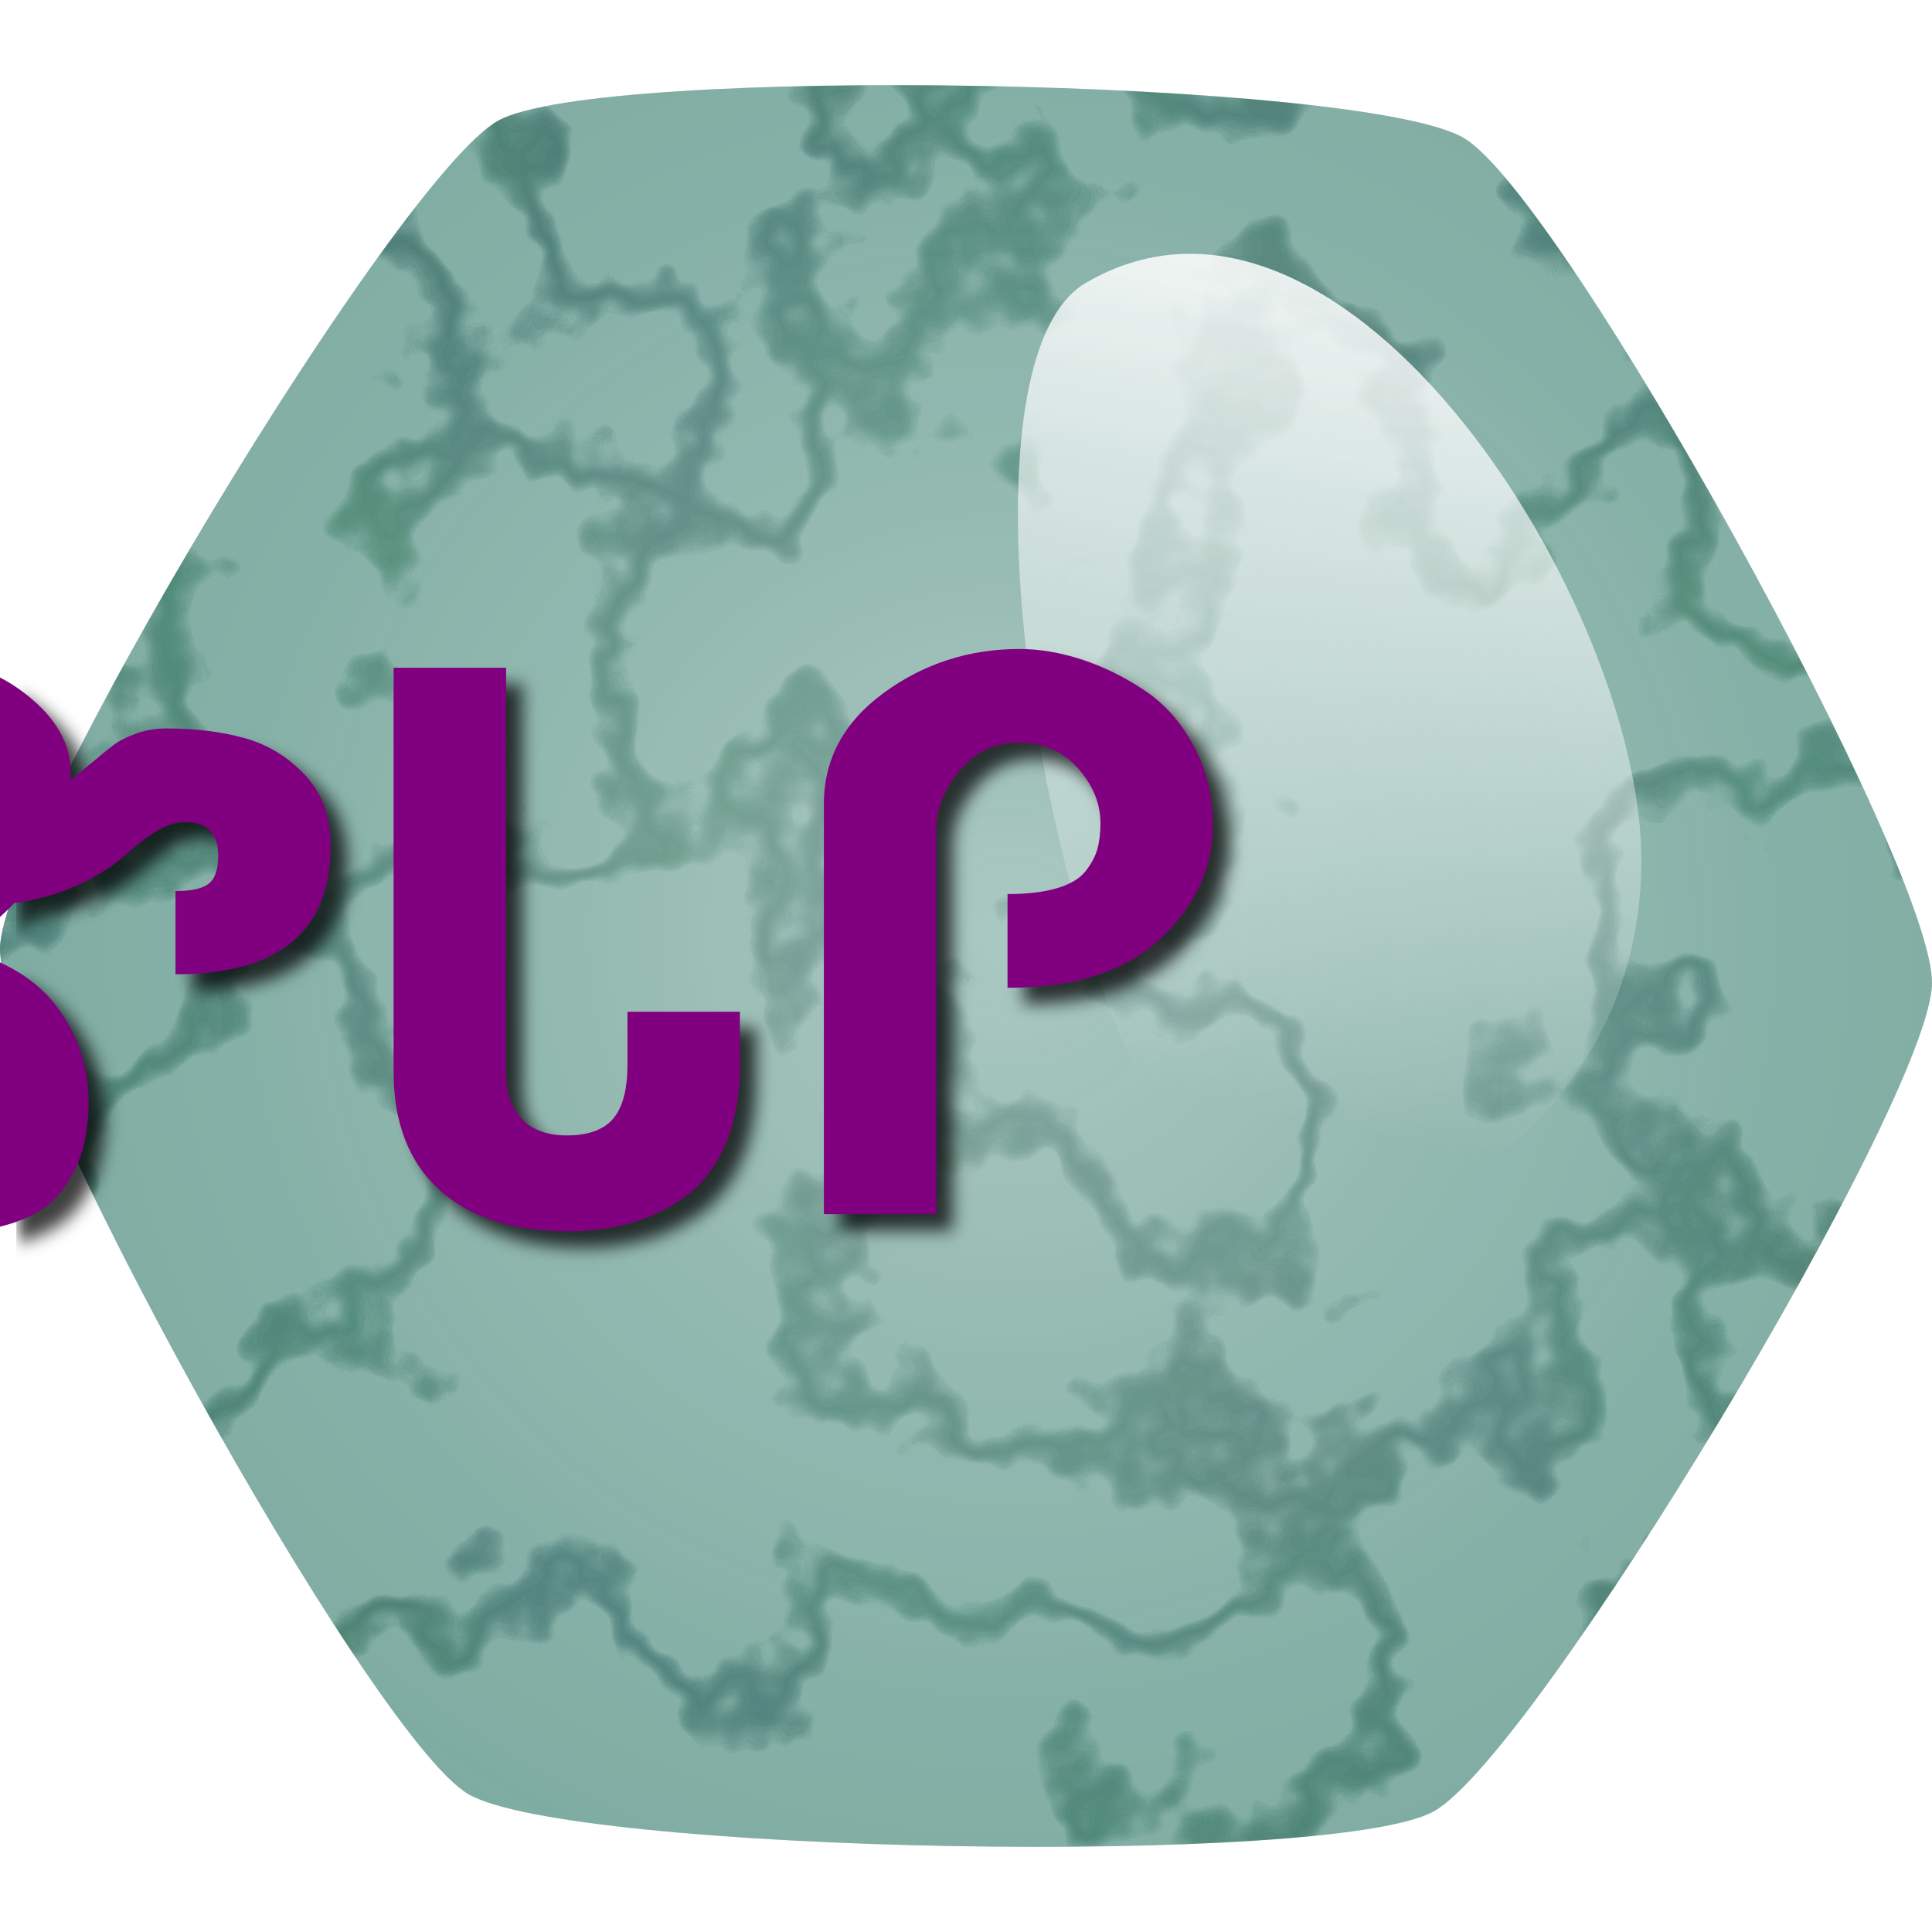
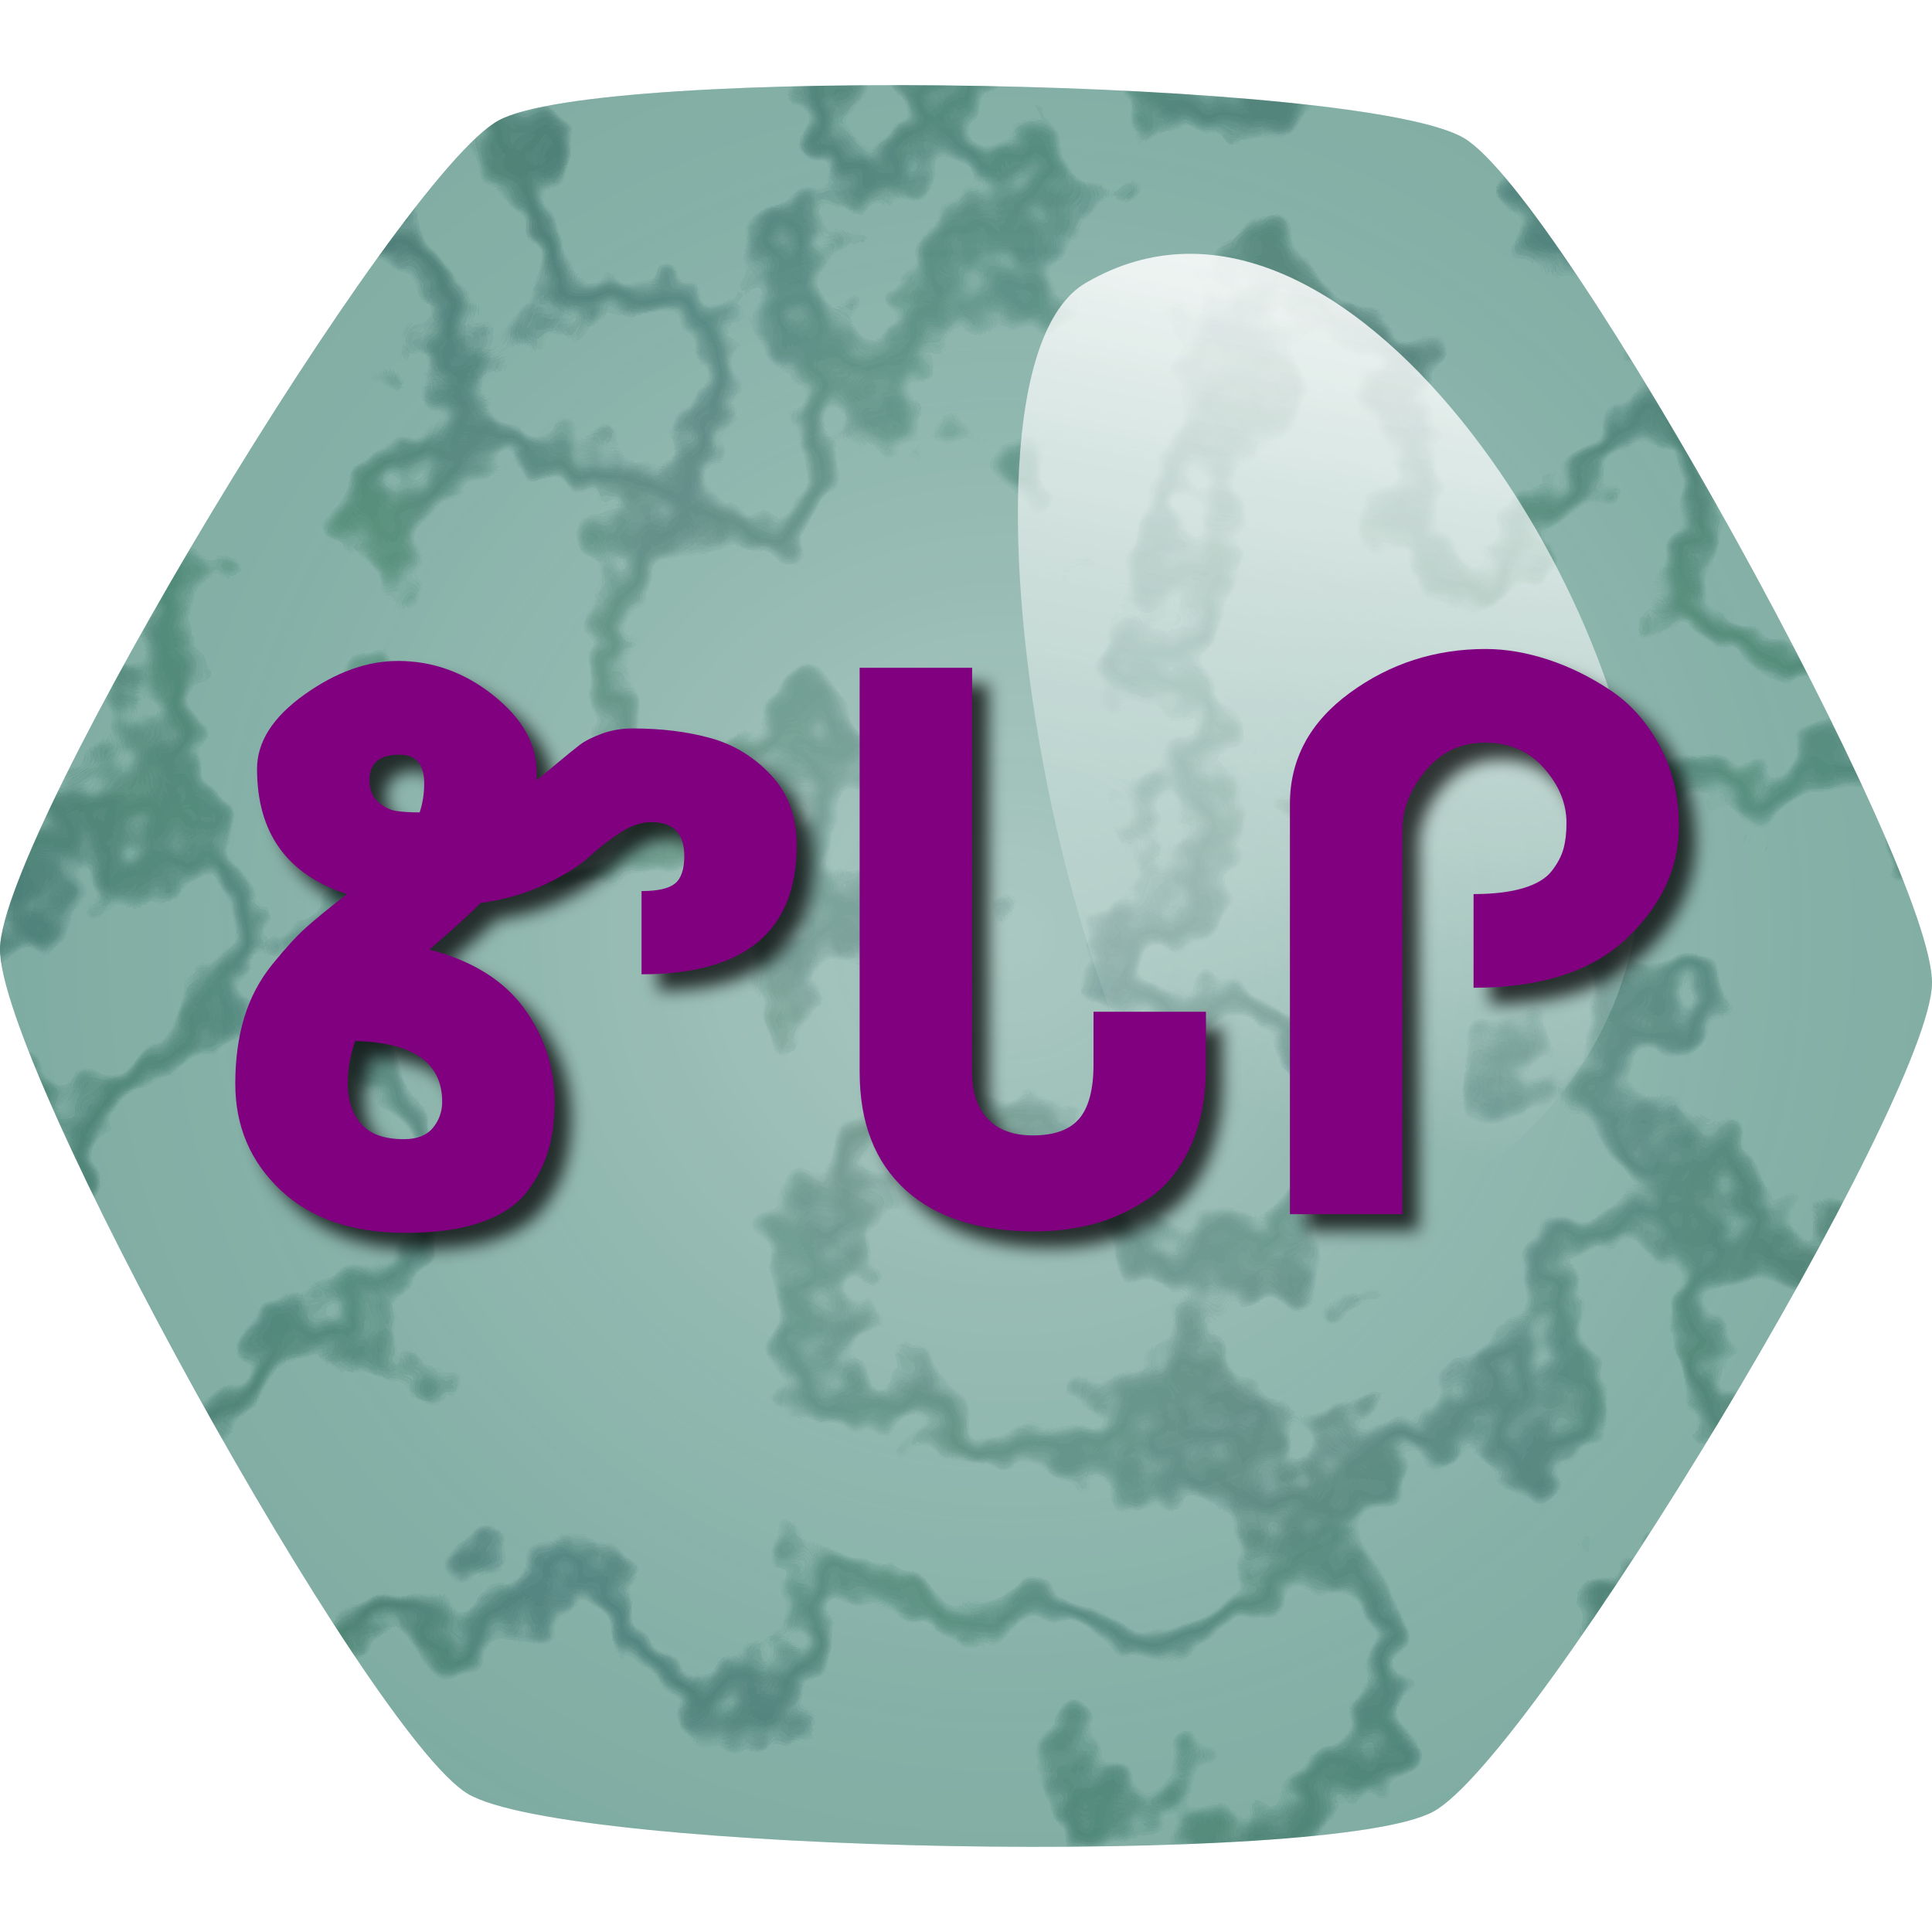
- <svg xmlns="http://www.w3.org/2000/svg" xmlns:xlink="http://www.w3.org/1999/xlink" width="512" height="512" id="svg2" version="1.1" viewBox="0 0 512 512">
+ <svg xmlns="http://www.w3.org/2000/svg" xmlns:xlink="http://www.w3.org/1999/xlink" width="546.133" height="546.133" id="svg2" version="1.1" viewBox="0 0 512 512">
  <defs id="defs4">
    <radialGradient r="87.175" gradientTransform="matrix(1,0,0,0.99487,0,1.6715)" cx="685.77" cy="192.19" gradientUnits="userSpaceOnUse" id="radialGradient5810">
      <stop offset="0" stop-color="#f8da48" id="stop5755-6" />
      <stop offset="1" stop-opacity=".686" id="stop5757-8" />
    </radialGradient>
    <linearGradient x1="692.38" y1="186.29" x2="723.38" gradientUnits="userSpaceOnUse" y2="151.84" id="linearGradient5812">
      <stop offset="0" stop-opacity="0" stop-color="#fff" id="stop5624" />
      <stop offset="1" stop-color="#fff" id="stop5626" />
    </linearGradient>
    <radialGradient r="87.175" gradientTransform="matrix(1,0,0,0.99487,0,1.6715)" cx="526.16" cy="326.07" gradientUnits="userSpaceOnUse" id="radialGradient5766">
      <stop offset="0" stop-color="#f8da48" id="stop5755" />
      <stop offset="1" stop-opacity=".686" id="stop5757" />
    </radialGradient>
    <linearGradient x1="698.36" y1="424.17" x2="730.69" gradientUnits="userSpaceOnUse" y2="292.71" id="linearGradient5768">
      <stop offset="0" stop-opacity="0" stop-color="#fff" id="stop5624-0" />
      <stop offset="1" stop-color="#fff" id="stop5626-4" />
    </linearGradient>
    <radialGradient r="87.175" gradientTransform="matrix(1,0,0,0.99487,0,1.6715)" cx="-223.37" cy="79.091" gradientUnits="userSpaceOnUse" id="radialGradient5875">
      <stop offset="0" stop-color="#f8da48" id="stop5755-3" />
      <stop offset="1" stop-opacity=".686" id="stop5757-1" />
    </radialGradient>
    <linearGradient x1="701.71" y1="382.65" gradientTransform="matrix(0.55378,-0.1683,0.20599,0.67779,290.32,251.97)" x2="738.26" gradientUnits="userSpaceOnUse" y2="300.24" id="linearGradient5877">
      <stop offset="0" stop-opacity="0" stop-color="#fff" id="stop5624-0-9" />
      <stop offset="1" stop-color="#fff" id="stop5626-4-5" />
    </linearGradient>
    <radialGradient xlink:href="#radialGradient5810" id="radialGradient3427" gradientUnits="userSpaceOnUse" gradientTransform="matrix(1,0,0,0.99487,0,1.6715)" cx="685.77" cy="192.19" r="87.175" />
    <linearGradient xlink:href="#linearGradient5812" id="linearGradient3429" gradientUnits="userSpaceOnUse" x1="692.38" y1="186.29" x2="723.38" y2="151.84" />
    <radialGradient xlink:href="#radialGradient5766" id="radialGradient3431" gradientUnits="userSpaceOnUse" gradientTransform="matrix(1,0,0,0.99487,0,1.6715)" cx="526.16" cy="326.07" r="87.175" />
    <linearGradient xlink:href="#linearGradient5768" id="linearGradient3433" gradientUnits="userSpaceOnUse" x1="698.36" y1="424.17" x2="730.69" y2="292.71" />
    <radialGradient xlink:href="#radialGradient5875" id="radialGradient3435" gradientUnits="userSpaceOnUse" gradientTransform="matrix(1,0,0,0.99487,0,1.6715)" cx="-223.37" cy="79.091" r="87.175" />
    <linearGradient xlink:href="#linearGradient5877" id="linearGradient3437" gradientUnits="userSpaceOnUse" gradientTransform="matrix(0.55378,-0.1683,0.20599,0.67779,290.32,251.97)" x1="701.71" y1="382.65" x2="738.26" y2="300.24" />
    <radialGradient xlink:href="#radialGradient5810" id="radialGradient3439" gradientUnits="userSpaceOnUse" gradientTransform="matrix(1,0,0,0.99487,0,1.6715)" cx="685.77" cy="192.19" r="87.175" />
    <linearGradient xlink:href="#linearGradient5812" id="linearGradient3441" gradientUnits="userSpaceOnUse" x1="692.38" y1="186.29" x2="723.38" y2="151.84" />
    <radialGradient xlink:href="#radialGradient5875" id="radialGradient3443" gradientUnits="userSpaceOnUse" gradientTransform="matrix(1,0,0,0.99487,0,1.6715)" cx="-223.37" cy="79.091" r="87.175" />
    <linearGradient xlink:href="#linearGradient5877" id="linearGradient3445" gradientUnits="userSpaceOnUse" gradientTransform="matrix(0.55378,-0.1683,0.20599,0.67779,290.32,251.97)" x1="701.71" y1="382.65" x2="738.26" y2="300.24" />
    <radialGradient xlink:href="#radialGradient5766" id="radialGradient3447" gradientUnits="userSpaceOnUse" gradientTransform="matrix(1,0,0,0.99487,0,1.6715)" cx="526.16" cy="326.07" r="87.175" />
    <linearGradient xlink:href="#linearGradient5768" id="linearGradient3449" gradientUnits="userSpaceOnUse" x1="698.36" y1="424.17" x2="730.69" y2="292.71" />
-     <filter style="color-interpolation-filters:sRGB;" id="filter4096">
+     <filter style="color-interpolation-filters:sRGB" id="filter4096">
      <feFlood flood-opacity="0.753" flood-color="rgb(0,0,0)" result="flood" id="feFlood4098" />
      <feComposite in="flood" in2="SourceGraphic" operator="in" result="composite1" id="feComposite4100" />
      <feGaussianBlur in="composite1" stdDeviation="3" result="blur" id="feGaussianBlur4102" />
      <feOffset dx="6" dy="6" result="offset" id="feOffset4104" />
      <feComposite in="SourceGraphic" in2="offset" operator="over" result="composite2" id="feComposite4106" />
    </filter>
-     <filter style="color-interpolation-filters:sRGB;" id="filter5090">
+     <filter style="color-interpolation-filters:sRGB" id="filter5090">
      <feColorMatrix result="fbSourceGraphic" type="luminanceToAlpha" id="feColorMatrix5092" />
      <feColorMatrix result="result6" values="1 0 0 0 0 0 1 0 0 0 0 0 1 0 0 0 0 0 1 0 " id="feColorMatrix5094" />
      <feFlood flood-opacity="1" result="result1" flood-color="rgb(9,96,77)" id="feFlood5096" />
      <feComposite in2="result6" result="result2" operator="out" id="feComposite5098" />
      <feTurbulence type="fractalNoise" baseFrequency="0.04" numOctaves="5" id="feTurbulence5100" />
      <feColorMatrix values="1 0 0 0 0 0 1 0 0 0 0 0 1 0 0 -1.5 0 0 4.5 -1 " result="result0" id="feColorMatrix5102" />
      <feComposite in2="result0" in="result0" result="result4" operator="out" id="feComposite5104" />
      <feColorMatrix values="1 0 0 0 0 0 1 0 0 0 0 0 1 0 0 0 0 0 5 -1 " result="result7" id="feColorMatrix5106" />
-       <feComposite in2="result2" operator="arithmetic" result="result5" k1="1.5" k3="1" id="feComposite5108" />
+       <feComposite in2="result2" operator="arithmetic" result="result5" k1="1.5" k3="1" id="feComposite5108" k2="0" k4="0" />
      <feComposite in2="SourceGraphic" operator="in" in="result5" id="feComposite5110" />
    </filter>
-     <filter style="color-interpolation-filters:sRGB;" id="filter5158">
+     <filter style="color-interpolation-filters:sRGB" id="filter5158">
      <feColorMatrix result="fbSourceGraphic" type="luminanceToAlpha" id="feColorMatrix5160" />
      <feFlood flood-opacity="1" result="result1" flood-color="rgb(134,39,24)" id="feFlood5162" />
      <feComposite result="result2" operator="out" in2="fbSourceGraphic" id="feComposite5164" />
      <feColorMatrix in="result2" result="fbSourceGraphic" values="1 0 0 0 0 0 1 0 0 0 0 0 1 0 0 0 0 0 1 0 " id="feColorMatrix5166" />
      <feTurbulence type="fractalNoise" baseFrequency="0.035" numOctaves="5" id="feTurbulence5168" />
      <feColorMatrix values="1 0 0 0 0 0 1 0 0 0 0 0 1 0 0 -1.5 0 0 4.7 -1 " result="result0" id="feColorMatrix5170" />
      <feFlood result="result1" flood-color="rgb(145,199,195)" flood-opacity="1" id="feFlood5172" />
      <feBlend result="result3" in="result1" mode="normal" in2="fbSourceGraphic" id="feBlend5174" />
      <feComposite result="result4" operator="out" in2="result0" id="feComposite5176" />
      <feComposite operator="atop" in2="fbSourceGraphic" result="result5" id="feComposite5178" />
      <feComposite in2="SourceGraphic" operator="in" id="feComposite5180" />
    </filter>
-     <filter style="color-interpolation-filters:sRGB;" id="filter5252">
+     <filter style="color-interpolation-filters:sRGB" id="filter5252">
      <feGaussianBlur stdDeviation="0.01" result="result8" id="feGaussianBlur5254" />
      <feTurbulence baseFrequency="0.025 0.028" numOctaves="5" type="turbulence" result="result7" seed="3" id="feTurbulence5256" />
      <feColorMatrix values="1 0 0 0 0 0 1 0 0 0 0 0 1 0 0 0 0 0 6 -2.4 " result="result5" id="feColorMatrix5258" />
      <feComposite in2="result7" operator="in" in="result8" result="result6" id="feComposite5260" />
      <feDisplacementMap in2="result6" result="result4" scale="40" yChannelSelector="A" xChannelSelector="R" in="result5" id="feDisplacementMap5262" />
      <feFlood flood-color="rgb(255,255,255)" flood-opacity="1" result="result10" id="feFlood5264" />
      <feComposite in2="result4" operator="in" result="result2" id="feComposite5266" />
      <feComposite in2="result8" operator="in" in="result2" result="result9" id="feComposite5268" />
      <feBlend mode="normal" in2="result8" result="result11" id="feBlend5270" />
      <feBlend mode="multiply" in2="result11" id="feBlend5272" />
    </filter>
-     <filter style="color-interpolation-filters:sRGB;" id="filter5326">
+     <filter style="color-interpolation-filters:sRGB" id="filter5326">
      <feColorMatrix values="1 0 0 0 0 0 1 0 0 0 0 0 1 0 0 0 0 0 1 1 " id="feColorMatrix5328" />
      <feColorMatrix type="saturate" values="0" result="result1" id="feColorMatrix5330" />
      <feFlood flood-color="rgb(9,111,151)" result="result2" id="feFlood5332" />
      <feColorMatrix type="hueRotate" values="0" result="result3" id="feColorMatrix5334" />
      <feBlend in2="result1" mode="screen" result="result2" id="feBlend5336" />
      <feBlend in2="result2" result="result4" mode="multiply" id="feBlend5338" />
      <feTurbulence numOctaves="5" baseFrequency="0.035" type="fractalNoise" result="result7" id="feTurbulence5340" />
      <feColorMatrix result="result0" values="1 0 0 0 0 0 1 0 0 0 0 0 1 0 0 0 0 0 3 -1 " id="feColorMatrix5342" />
      <feFlood flood-opacity="1" flood-color="rgb(200,57,93)" result="result1" id="feFlood5344" />
      <feBlend in2="result4" mode="lighten" in="result1" result="result5" id="feBlend5346" />
      <feComposite in2="result0" operator="out" result="result6" id="feComposite5348" />
      <feComposite in2="result4" operator="atop" result="result8" id="feComposite5350" />
      <feComposite in2="SourceGraphic" operator="in" id="feComposite5352" />
    </filter>
-     <filter x="-0.15" width="1.3" y="-0.15" height="1.3" style="color-interpolation-filters:sRGB;" id="filter5374">
+     <filter x="-0.15" width="1.3" y="-0.15" height="1.3" style="color-interpolation-filters:sRGB" id="filter5374">
      <feTurbulence result="result1" baseFrequency="0.005 0.01" numOctaves="8" type="fractalNoise" seed="20" id="feTurbulence5376" />
      <feColorMatrix result="result3" values="0 0 0 0 1 0 0 0 0 1 0 0 0 0 1 0 0 0 1.2 -0.4 " id="feColorMatrix5378" />
      <feConvolveMatrix order="3 3" kernelMatrix="3 0 0 0 2 0 0 0 -1 " targetX="1" targetY="1" divisor="2" result="result8" id="feConvolveMatrix5380" />
      <feComposite result="fbSourceGraphic" in2="SourceGraphic" operator="atop" in="result8" id="feComposite5382" />
      <feTurbulence baseFrequency="0.027 0.025" numOctaves="7" type="turbulence" seed="20" id="feTurbulence5384" />
      <feColorMatrix values="1 0 0 0 0 0 1 0 0 0 0 0 1 0 0 0 0 0 4.7 -2 " result="result5" id="feColorMatrix5386" />
      <feComposite in2="result5" operator="in" in="fbSourceGraphic" result="result6" id="feComposite5388" />
      <feDisplacementMap in2="result5" result="result4" scale="48" yChannelSelector="A" xChannelSelector="R" in="result6" id="feDisplacementMap5390" />
      <feFlood flood-color="rgb(222,217,217)" flood-opacity="1" id="feFlood5392" />
      <feComposite in2="result4" operator="in" result="result2" id="feComposite5394" />
      <feComposite in2="fbSourceGraphic" operator="atop" in="result2" result="result91" id="feComposite5396" />
      <feBlend mode="darken" in2="result91" id="feBlend5398" />
    </filter>
-     <filter style="color-interpolation-filters:sRGB;" id="filter5420">
+     <filter style="color-interpolation-filters:sRGB" id="filter5420">
      <feColorMatrix result="fbSourceGraphic" type="luminanceToAlpha" in="SourceGraphic" id="feColorMatrix5422" />
      <feColorMatrix result="result6" values="1 0 0 0 0 0 1 0 0 0 0 0 1 0 0 0 0 0 1 0 " id="feColorMatrix5424" />
-       <feComposite in2="result6" result="result2" operator="out" in="SourceGraphic" k2="0" k1="1" k3="0" id="feComposite5426" />
+       <feComposite in2="result6" result="result2" operator="out" in="SourceGraphic" id="feComposite5426" />
      <feTurbulence type="fractalNoise" baseFrequency="0.04" numOctaves="5" id="feTurbulence5428" />
      <feColorMatrix values="1 0 0 0 0 0 1 0 0 0 0 0 1 0 0 -1.5 0 0 4.5 -1 " result="result0" id="feColorMatrix5430" />
      <feComposite in2="result0" in="result0" result="result4" operator="out" id="feComposite5432" />
      <feColorMatrix values="1 0 0 0 0 0 1 0 0 0 0 0 1 0 0 0 0 0 5 -1 " result="result7" id="feColorMatrix5434" />
-       <feComposite in2="result2" operator="arithmetic" result="result5" k1="1.5" k3="1" id="feComposite5436" />
+       <feComposite in2="result2" operator="arithmetic" result="result5" k1="1.5" k3="1" id="feComposite5436" k2="0" k4="0" />
      <feComposite in2="SourceGraphic" operator="in" in="result5" result="result8" id="feComposite5438" />
    </filter>
  </defs>
  <g id="layer1" transform="translate(0,-540.3622)">
    <g transform="matrix(4.167345,0,0,4.167345,-3191.573,-1465.23)" id="g5805" style="filter:url(#filter5252)">
      <path transform="translate(122.59,215.6)" d="m 748.64,192.03 c 0,33.927 -27.503,61.43 -61.43,61.43 -33.927,0 -61.43,-27.503 -61.43,-61.43 0,-33.927 27.503,-61.43 61.43,-61.43 33.927,0 61.43,27.503 61.43,61.43 z" style="color:#000000;fill:#00792f" id="path5770" />
      <path transform="translate(122.59,215.6)" d="m 748.64,192.03 c 0,33.927 -27.503,61.43 -61.43,61.43 -33.927,0 -61.43,-27.503 -61.43,-61.43 0,-33.927 27.503,-61.43 61.43,-61.43 33.927,0 61.43,27.503 61.43,61.43 z" style="color:#000000;opacity:0.334;fill:url(#radialGradient3427)" id="path4850" />
      <path transform="translate(122.59,215.6)" d="m 730.27,167.92 c 0,12.366 -10.024,22.39 -22.39,22.39 -12.366,0 -22.39,-10.024 -22.39,-22.39 0,-12.366 10.024,-22.39 22.39,-22.39 12.366,0 22.39,10.024 22.39,22.39 z" style="color:#000000;fill:url(#linearGradient3429)" id="path4852" />
    </g>
    <g transform="matrix(2.919404,0,0,2.919404,-1800.189,-1553.454)" id="g5761" style="filter:url(#filter5326)">
      <path d="m 592.48,396.99 c -9.395,8.909 -95.599,20.226 -106.97,14.044 -11.376,-6.182 -48.778,-84.669 -46.414,-97.399 2.364,-12.729 65.452,-72.555 78.289,-74.24 12.837,-1.685 89.229,39.828 94.799,51.516 5.57,11.688 -10.306,97.17 -19.7,106.08 z" transform="matrix(0.9921,0.12548,-0.12548,0.9921,311.76,195.42)" style="color:#000000;fill:#ff0000" id="path5630" />
      <path transform="matrix(0.9921,0.12548,-0.12548,0.9921,311.76,195.42)" d="m 592.48,396.99 c -9.395,8.909 -95.599,20.226 -106.97,14.044 -11.376,-6.182 -48.778,-84.669 -46.414,-97.399 2.364,-12.729 65.452,-72.555 78.289,-74.24 12.837,-1.685 89.229,39.828 94.799,51.516 5.57,11.688 -10.306,97.17 -19.7,106.08 z" style="color:#000000;opacity:0.334;fill:url(#radialGradient3431)" id="path5751" />
      <path transform="translate(122.59,215.6)" d="m 683.62,314.19 c 20.684,-11.603 64.095,15.079 57.948,41.283 -19.792,84.375 -54.769,94.012 -53.966,14.991 0.232,-22.782 -20.382,-47.074 -3.982,-56.273 z" style="color:#000000;fill:url(#linearGradient3433)" id="path5733" />
    </g>
    <g transform="matrix(4.151559,0,0,4.151559,-3315.106,-1320.595)" id="g5870" style="filter:url(#filter5158)">
      <path d="m -196.35,136.34 c -6.476,3.582 -55.323,2.688 -61.663,-1.129 -6.34,-3.817 -29.989,-46.567 -29.854,-53.966 0.135,-7.4 25.333,-49.255 31.809,-52.837 6.476,-3.583 55.323,-2.688 61.663,1.129 6.34,3.817 29.989,46.567 29.854,53.966 -0.135,7.4 -25.333,49.255 -31.809,52.837 z" transform="translate(960.79,300.57)" style="color:#000000;fill:#3a0091" id="path5814" />
      <path transform="translate(960.79,300.57)" d="m -196.35,136.34 c -6.476,3.582 -55.323,2.688 -61.663,-1.129 -6.34,-3.817 -29.989,-46.567 -29.854,-53.966 0.135,-7.4 25.333,-49.255 31.809,-52.837 6.476,-3.583 55.323,-2.688 61.663,1.129 6.34,3.817 29.989,46.567 29.854,53.966 -0.135,7.4 -25.333,49.255 -31.809,52.837 z" style="color:#000000;opacity:0.334;fill:url(#radialGradient3435)" id="path5818" />
      <path d="m 742.23,339.34 c 16.565,-9.674 35.622,20.78 35.471,37.075 -0.165,17.81 -17.977,25.166 -22.631,24.317 -13.213,-2.411 -23.28,-55.296 -12.84,-61.393 z" style="color:#000000;fill:url(#linearGradient3437)" id="path5733-9" />
    </g>
    <g transform="matrix(4.167345,0,0,4.167345,-2547.287,-1576.658)" id="g5805-4" style="filter:url(#filter5374)">
      <path transform="translate(122.59,215.6)" d="m 748.64,192.03 c 0,33.927 -27.503,61.43 -61.43,61.43 -33.927,0 -61.43,-27.503 -61.43,-61.43 0,-33.927 27.503,-61.43 61.43,-61.43 33.927,0 61.43,27.503 61.43,61.43 z" style="color:#000000;fill:#ffce3b" id="path5770-4" />
      <path transform="translate(122.59,215.6)" d="m 748.64,192.03 c 0,33.927 -27.503,61.43 -61.43,61.43 -33.927,0 -61.43,-27.503 -61.43,-61.43 0,-33.927 27.503,-61.43 61.43,-61.43 33.927,0 61.43,27.503 61.43,61.43 z" style="color:#000000;opacity:0.334;fill:url(#radialGradient3439)" id="path4850-0" />
      <path transform="translate(122.59,215.6)" d="m 730.27,167.92 c 0,12.366 -10.024,22.39 -22.39,22.39 -12.366,0 -22.39,-10.024 -22.39,-22.39 0,-12.366 10.024,-22.39 22.39,-22.39 12.366,0 22.39,10.024 22.39,22.39 z" style="color:#000000;fill:url(#linearGradient3441)" id="path4852-1" />
    </g>
    <g transform="matrix(4.151559,0,0,4.151559,-2793.677,-793.4523)" id="g5870-8" style="filter:url(#filter5090)">
      <path d="m -196.35,136.34 c -6.476,3.582 -55.323,2.688 -61.663,-1.129 -6.34,-3.817 -29.989,-46.567 -29.854,-53.966 0.135,-7.4 25.333,-49.255 31.809,-52.837 6.476,-3.583 55.323,-2.688 61.663,1.129 6.34,3.817 29.989,46.567 29.854,53.966 -0.135,7.4 -25.333,49.255 -31.809,52.837 z" transform="translate(960.79,300.57)" style="color:#000000;fill:#ff7b21" id="path5814-8" />
      <path transform="translate(960.79,300.57)" d="m -196.35,136.34 c -6.476,3.582 -55.323,2.688 -61.663,-1.129 -6.34,-3.817 -29.989,-46.567 -29.854,-53.966 0.135,-7.4 25.333,-49.255 31.809,-52.837 6.476,-3.583 55.323,-2.688 61.663,1.129 6.34,3.817 29.989,46.567 29.854,53.966 -0.135,7.4 -25.333,49.255 -31.809,52.837 z" style="color:#000000;opacity:0.334;fill:url(#radialGradient3443)" id="path5818-1" />
      <path d="m 742.23,339.34 c 16.565,-9.674 35.622,20.78 35.471,37.075 -0.165,17.81 -17.977,25.166 -22.631,24.317 -13.213,-2.411 -23.28,-55.296 -12.84,-61.393 z" style="color:#000000;fill:url(#linearGradient3445)" id="path5733-9-0" />
    </g>
    <g transform="matrix(2.919404,0,0,2.919404,-1324.475,-1467.418)" id="g5761-8" style="filter:url(#filter5420)">
      <path d="m 592.48,396.99 c -9.395,8.909 -95.599,20.226 -106.97,14.044 -11.376,-6.182 -48.778,-84.669 -46.414,-97.399 2.364,-12.729 65.452,-72.555 78.289,-74.24 12.837,-1.685 89.229,39.828 94.799,51.516 5.57,11.688 -10.306,97.17 -19.7,106.08 z" transform="matrix(0.9921,0.12548,-0.12548,0.9921,311.76,195.31)" style="color:#000000;fill:#00ffc6" id="path5630-9" />
      <path transform="matrix(0.9921,0.12548,-0.12548,0.9921,311.76,195.31)" d="m 592.48,396.99 c -9.395,8.909 -95.599,20.226 -106.97,14.044 -11.376,-6.182 -48.778,-84.669 -46.414,-97.399 2.364,-12.729 65.452,-72.555 78.289,-74.24 12.837,-1.685 89.229,39.828 94.799,51.516 5.57,11.688 -10.306,97.17 -19.7,106.08 z" style="color:#000000;opacity:0.334;fill:url(#radialGradient3447)" id="path5751-0" />
      <path transform="translate(122.59,215.6)" d="m 683.62,314.19 c 20.684,-11.603 64.095,15.079 57.948,41.283 -19.792,84.375 -54.769,94.012 -53.966,14.991 0.232,-22.782 -20.382,-47.074 -3.982,-56.273 z" style="color:#000000;fill:url(#linearGradient3449)" id="path5733-0" />
    </g>
-     <text xml:space="preserve" style="font-style:normal;font-variant:normal;font-weight:800;font-stretch:normal;font-size:276.262px;line-height:100%;font-family:ALEWISDODI;-inkscape-font-specification:'ALEWISDODI, Ultra-Bold';text-align:center;letter-spacing:0px;word-spacing:0px;writing-mode:lr-tb;text-anchor:middle;fill:#800080;fill-opacity:1;stroke:none;stroke-width:1px;stroke-linecap:butt;stroke-linejoin:miter;stroke-opacity:1;filter:url(#filter4096)" x="263.65" y="891.677" id="text3500" transform="matrix(0.7190213,0,0,0.7190213,68.39171,220.9877)">
-       <tspan id="tspan4146" x="263.65" y="891.677">ᏑᏓᎵ</tspan>
+     <text xml:space="preserve" style="font-style:normal;font-variant:normal;font-weight:800;font-stretch:normal;line-height:0%;font-family:ALEWISDODI;-inkscape-font-specification:'ALEWISDODI, Ultra-Bold';text-align:center;letter-spacing:0px;word-spacing:0px;writing-mode:lr-tb;text-anchor:middle;fill:#800080;fill-opacity:1;stroke:none;stroke-width:1px;stroke-linecap:butt;stroke-linejoin:miter;stroke-opacity:1;filter:url(#filter4096)" x="263.65" y="891.677" id="text3500" transform="matrix(0.7190213,0,0,0.7190213,68.39171,220.9877)">
+       <tspan id="tspan4146" x="263.65" y="891.677" style="font-size:276.262px;line-height:1">ᏑᏓᎵ</tspan>
    </text>
  </g>
</svg>
